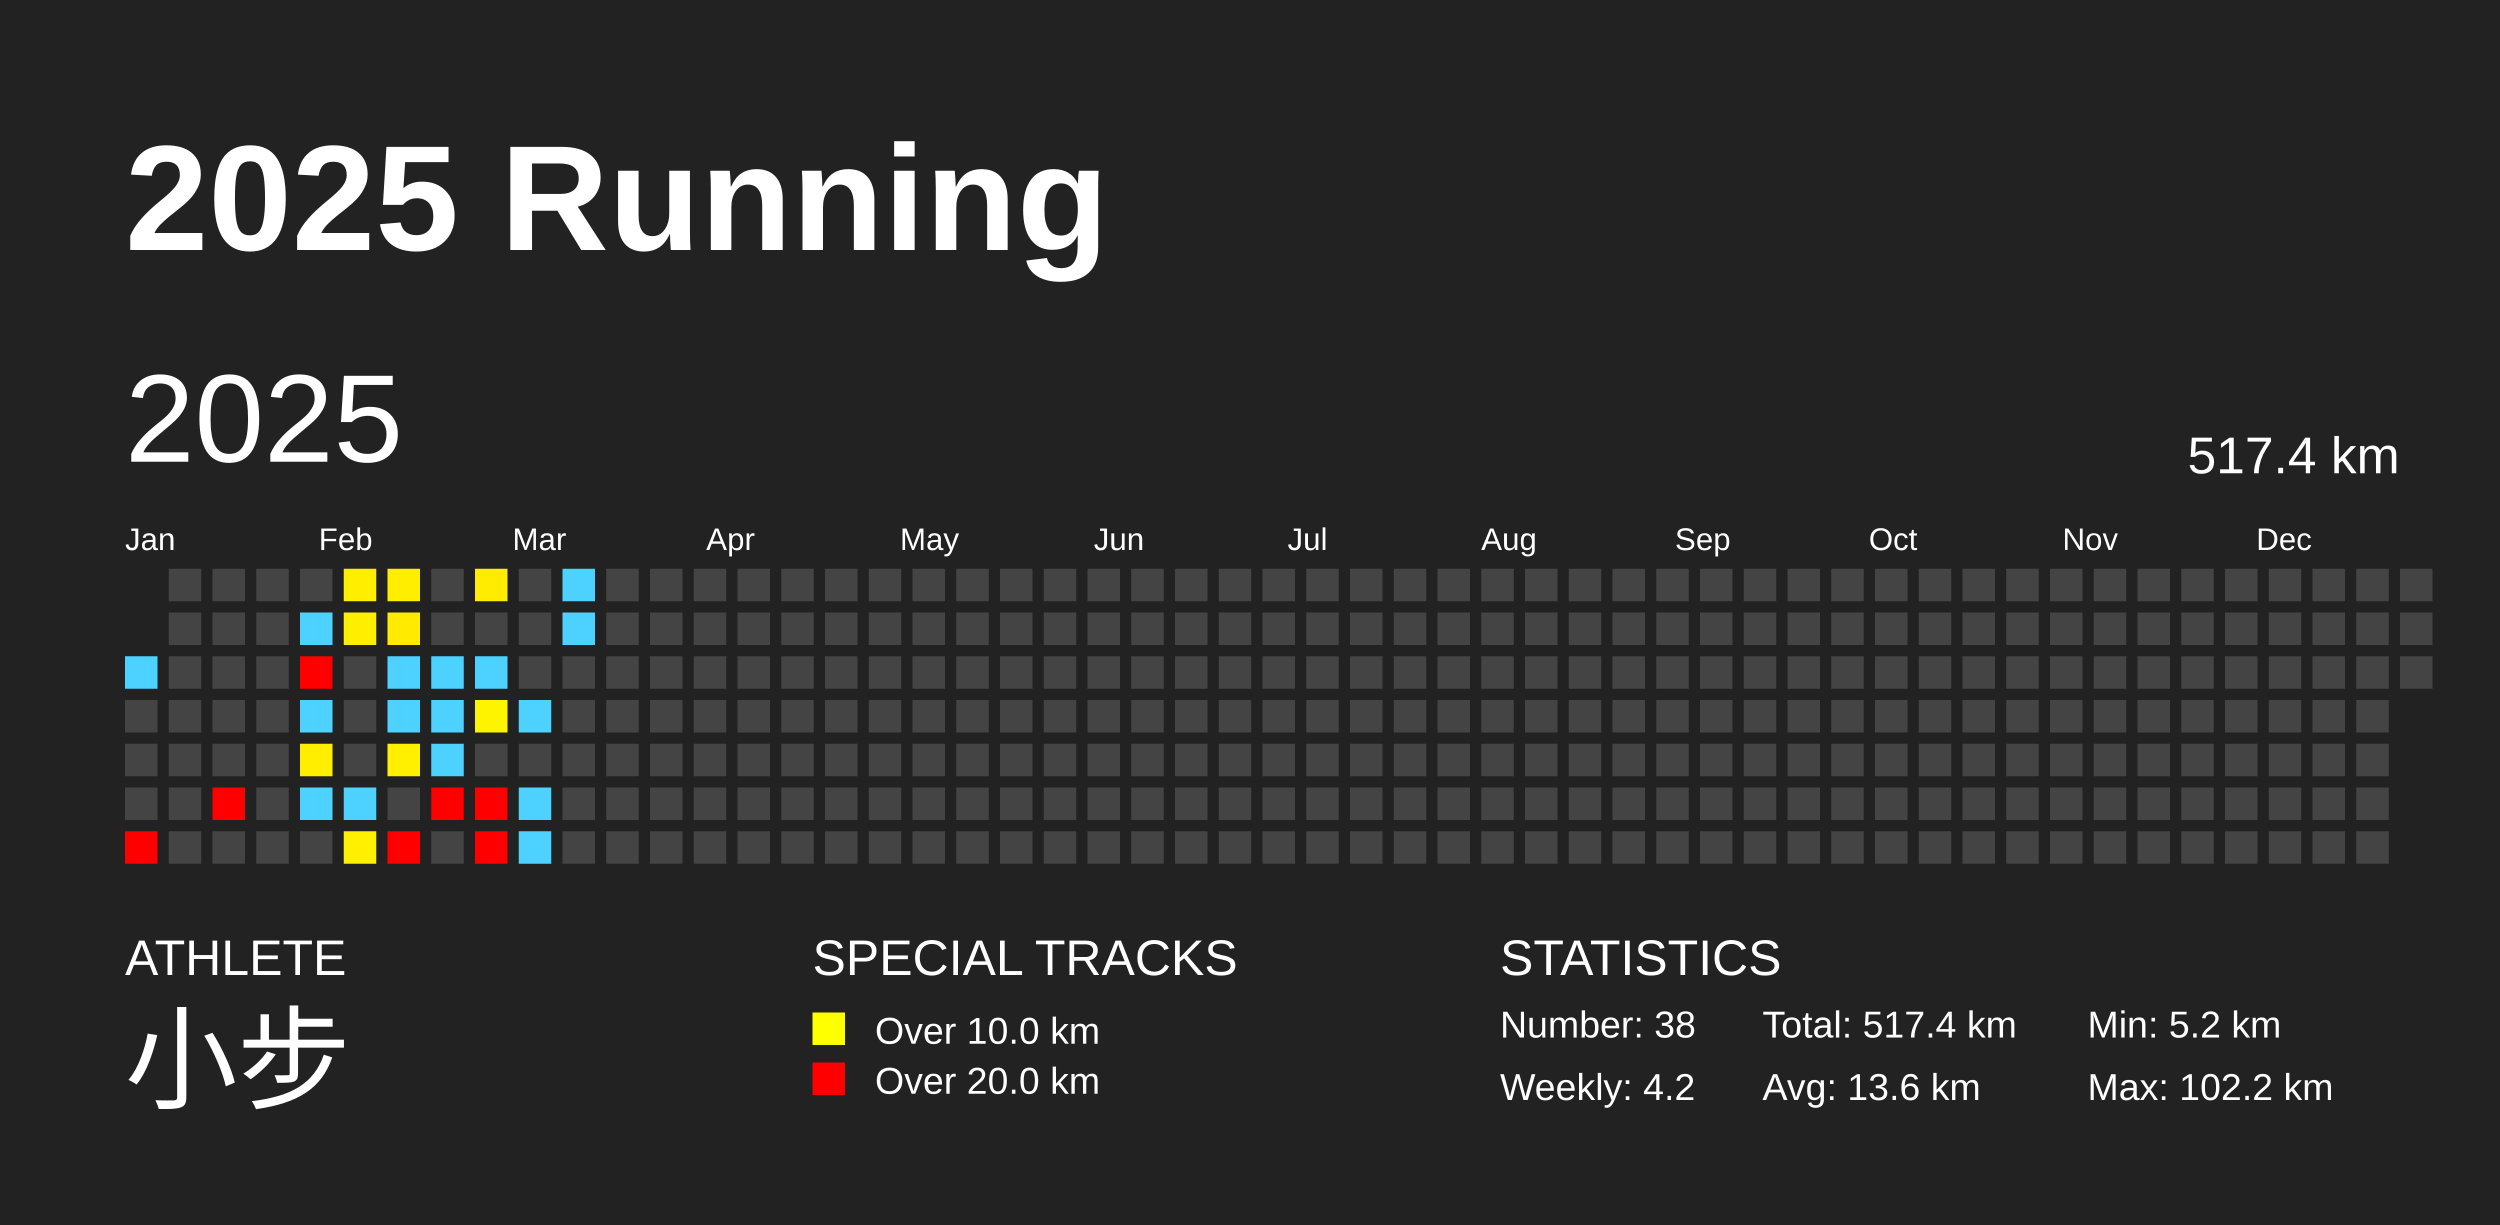
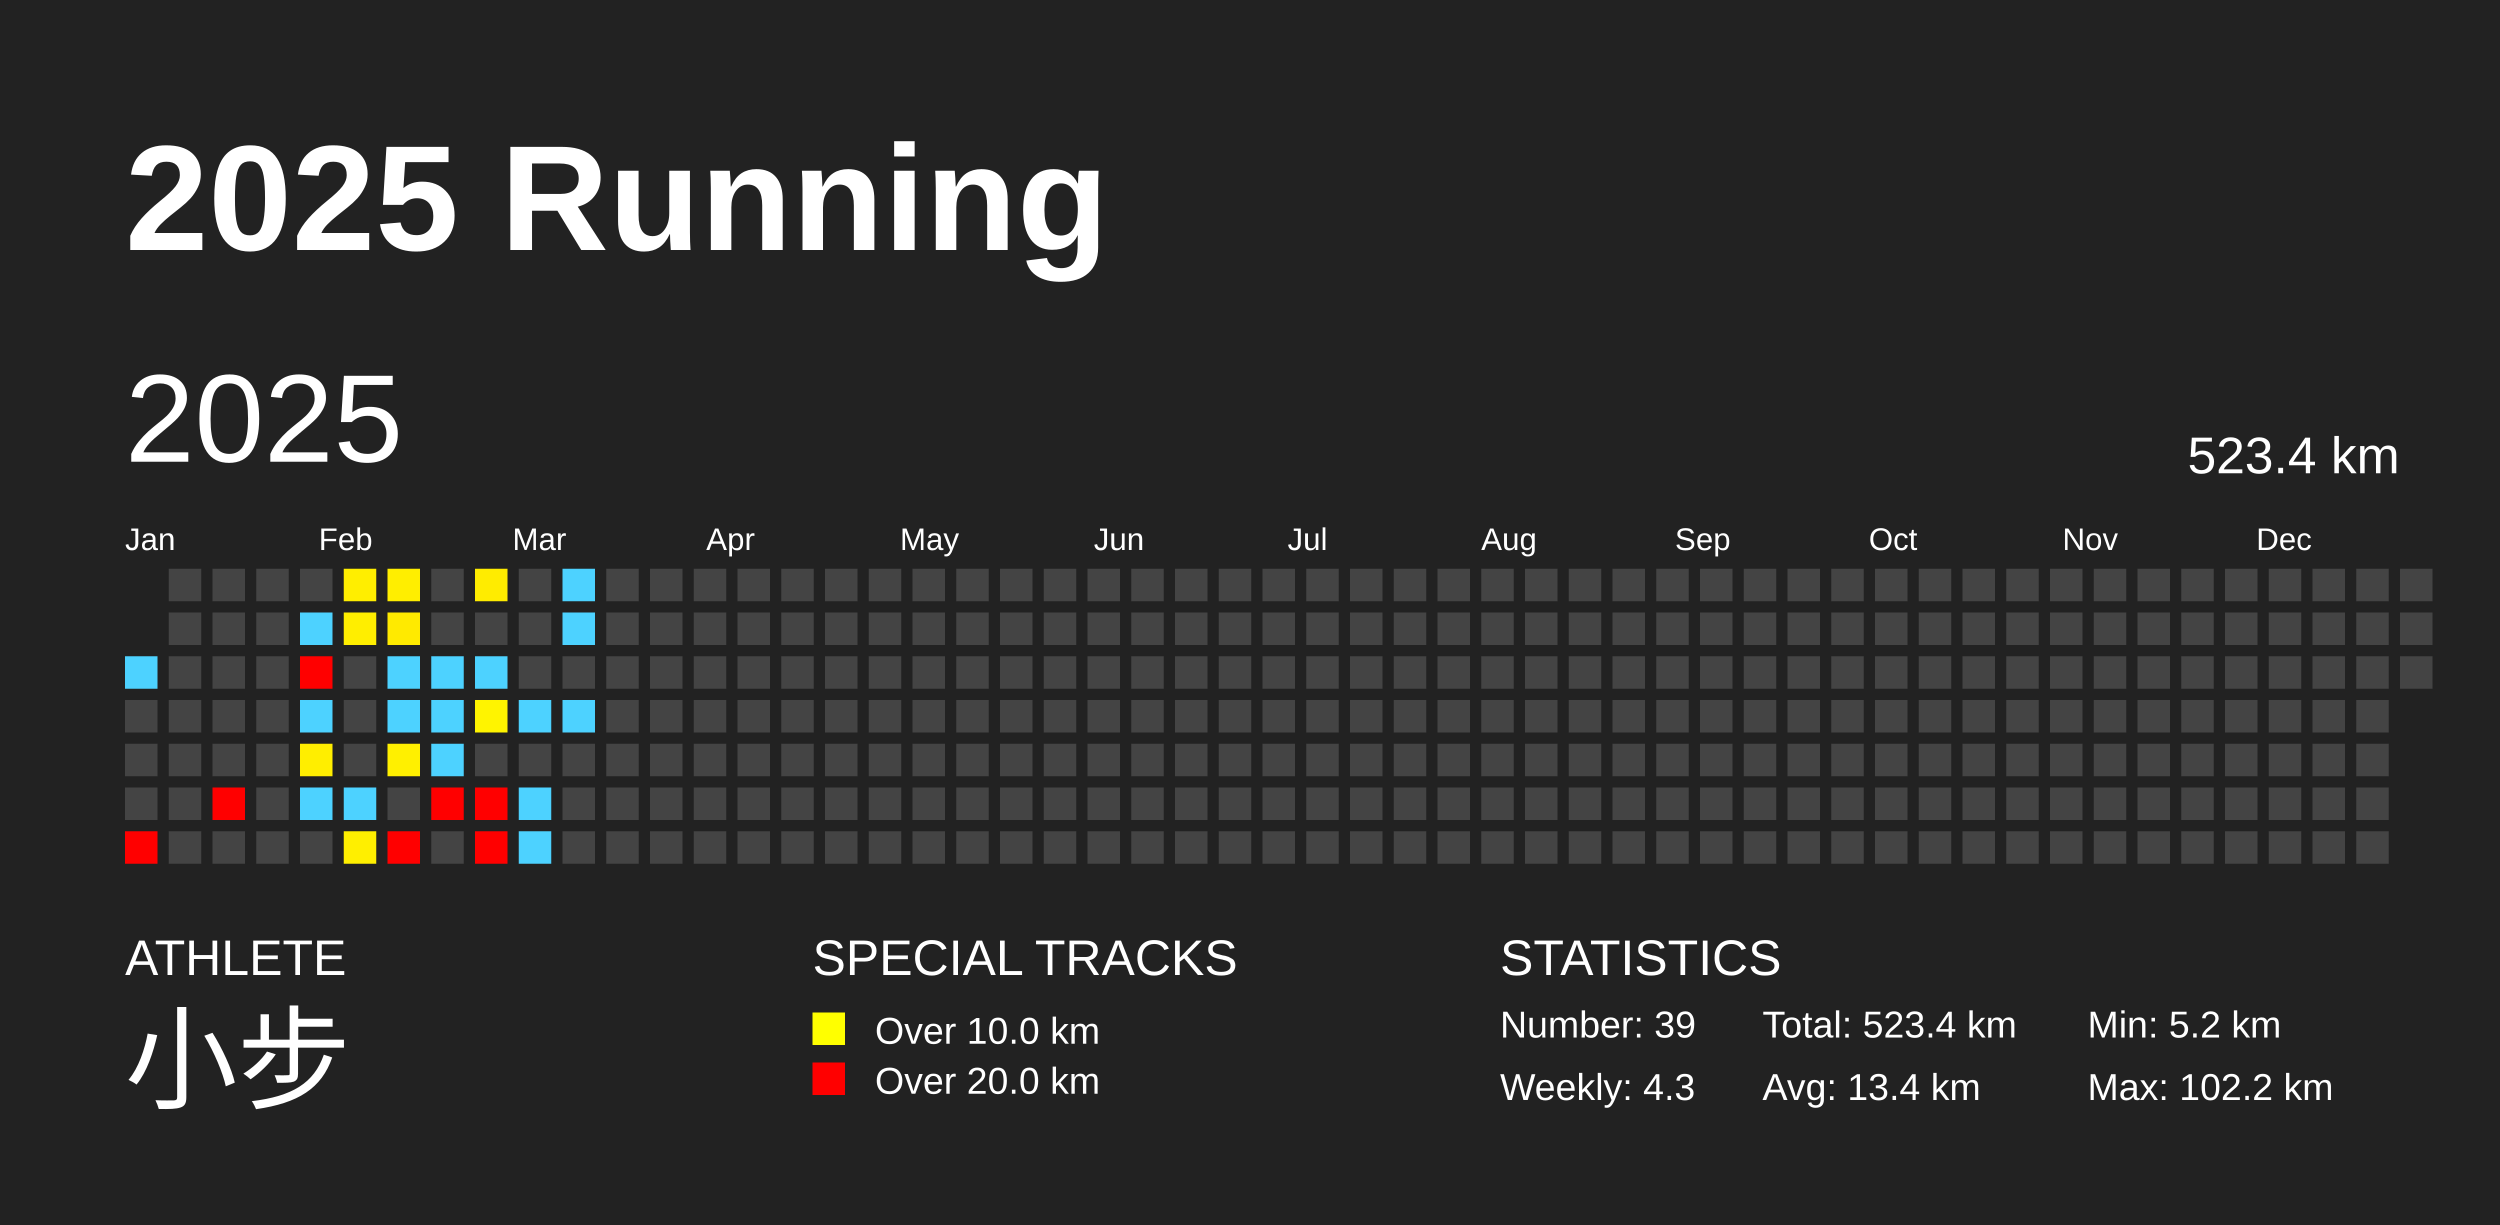
<svg xmlns="http://www.w3.org/2000/svg" baseProfile="full" height="98mm" version="1.1" viewBox="0,0,200,98" width="200mm">
  <defs />
  <rect fill="#222222" height="98" width="200" x="0" y="0" />
  <text fill="#FFFFFF" style="font-size:12px; font-family:Arial; font-weight:bold;" x="10" y="20">2025 Running</text>
  <text fill="#FFFFFF" style="font-size:4px; font-family:Arial" x="10" y="78">ATHLETE</text>
  <text fill="#FFFFFF" style="font-size:9px; font-family:Arial" x="10" y="88">小步</text>
  <text fill="#FFFFFF" style="font-size:4px; font-family:Arial" x="65" y="78">SPECIAL TRACKS</text>
  <rect fill="yellow" height="2.6" width="2.6" x="65" y="81" />
  <text fill="#FFFFFF" style="font-size:3px; font-family:Arial" x="70" y="83.5">Over 10.0 km</text>
  <rect fill="red" height="2.6" width="2.6" x="65" y="85" />
  <text fill="#FFFFFF" style="font-size:3px; font-family:Arial" x="70" y="87.5">Over 20.0 km</text>
  <text fill="#FFFFFF" style="font-size:4px; font-family:Arial" x="120" y="78">STATISTICS</text>
-   <text fill="#FFFFFF" style="font-size:3px; font-family:Arial" x="120" y="83">Number: 38</text>
-   <text fill="#FFFFFF" style="font-size:3px; font-family:Arial" x="120" y="88">Weekly: 4.2</text>
-   <text fill="#FFFFFF" style="font-size:3px; font-family:Arial" x="141" y="83">Total: 517.4 km</text>
-   <text fill="#FFFFFF" style="font-size:3px; font-family:Arial" x="141" y="88">Avg: 13.6 km</text>
+   <text fill="#FFFFFF" style="font-size:3px; font-family:Arial" x="120" y="83">Number: 39</text>
+   <text fill="#FFFFFF" style="font-size:3px; font-family:Arial" x="120" y="88">Weekly: 4.3</text>
+   <text fill="#FFFFFF" style="font-size:3px; font-family:Arial" x="141" y="83">Total: 523.4 km</text>
+   <text fill="#FFFFFF" style="font-size:3px; font-family:Arial" x="141" y="88">Avg: 13.4 km</text>
  <text fill="#FFFFFF" style="font-size:3px; font-family:Arial" x="167" y="83">Min: 5.2 km</text>
  <text fill="#FFFFFF" style="font-size:3px; font-family:Arial" x="167" y="88">Max: 102.2 km</text>
  <text dominant-baseline="hanging" fill="#FFFFFF" style="font-size:10.0px; font-family:Arial;" x="10" y="30">2025</text>
-   <text dominant-baseline="hanging" fill="#FFFFFF" style="font-size:4.125px; font-family:Arial;" x="175" y="35">517.4 km</text>
+   <text dominant-baseline="hanging" fill="#FFFFFF" style="font-size:4.125px; font-family:Arial;" x="175" y="35">523.4 km</text>
  <text fill="#FFFFFF" style="font-size:2.5px; font-family:Arial" x="10.0" y="44">Jan</text>
  <text fill="#FFFFFF" style="font-size:2.5px; font-family:Arial" x="25.5" y="44">Feb</text>
  <text fill="#FFFFFF" style="font-size:2.5px; font-family:Arial" x="41.0" y="44">Mar</text>
  <text fill="#FFFFFF" style="font-size:2.5px; font-family:Arial" x="56.5" y="44">Apr</text>
  <text fill="#FFFFFF" style="font-size:2.5px; font-family:Arial" x="72.0" y="44">May</text>
  <text fill="#FFFFFF" style="font-size:2.5px; font-family:Arial" x="87.5" y="44">Jun</text>
  <text fill="#FFFFFF" style="font-size:2.5px; font-family:Arial" x="103.0" y="44">Jul</text>
  <text fill="#FFFFFF" style="font-size:2.5px; font-family:Arial" x="118.5" y="44">Aug</text>
  <text fill="#FFFFFF" style="font-size:2.5px; font-family:Arial" x="134.0" y="44">Sep</text>
  <text fill="#FFFFFF" style="font-size:2.5px; font-family:Arial" x="149.5" y="44">Oct</text>
  <text fill="#FFFFFF" style="font-size:2.5px; font-family:Arial" x="165.0" y="44">Nov</text>
  <text fill="#FFFFFF" style="font-size:2.5px; font-family:Arial" x="180.5" y="44">Dec</text>
  <rect fill="#4dd2ff" height="2.6" width="2.6" x="10.0" y="52.5" />
  <rect fill="#444444" height="2.6" width="2.6" x="10.0" y="56.0" />
  <rect fill="#444444" height="2.6" width="2.6" x="10.0" y="59.5" />
  <rect fill="#444444" height="2.6" width="2.6" x="10.0" y="63.0" />
  <rect fill="red" height="2.6" width="2.6" x="10.0" y="66.5" />
  <rect fill="#444444" height="2.6" width="2.6" x="13.5" y="45.5" />
  <rect fill="#444444" height="2.6" width="2.6" x="13.5" y="49.0" />
  <rect fill="#444444" height="2.6" width="2.6" x="13.5" y="52.5" />
  <rect fill="#444444" height="2.6" width="2.6" x="13.5" y="56.0" />
  <rect fill="#444444" height="2.6" width="2.6" x="13.5" y="59.5" />
  <rect fill="#444444" height="2.6" width="2.6" x="13.5" y="63.0" />
  <rect fill="#444444" height="2.6" width="2.6" x="13.5" y="66.5" />
  <rect fill="#444444" height="2.6" width="2.6" x="17.0" y="45.5" />
  <rect fill="#444444" height="2.6" width="2.6" x="17.0" y="49.0" />
  <rect fill="#444444" height="2.6" width="2.6" x="17.0" y="52.5" />
  <rect fill="#444444" height="2.6" width="2.6" x="17.0" y="56.0" />
  <rect fill="#444444" height="2.6" width="2.6" x="17.0" y="59.5" />
  <rect fill="red" height="2.6" width="2.6" x="17.0" y="63.0" />
  <rect fill="#444444" height="2.6" width="2.6" x="17.0" y="66.5" />
  <rect fill="#444444" height="2.6" width="2.6" x="20.5" y="45.5" />
  <rect fill="#444444" height="2.6" width="2.6" x="20.5" y="49.0" />
  <rect fill="#444444" height="2.6" width="2.6" x="20.5" y="52.5" />
  <rect fill="#444444" height="2.6" width="2.6" x="20.5" y="56.0" />
  <rect fill="#444444" height="2.6" width="2.6" x="20.5" y="59.5" />
  <rect fill="#444444" height="2.6" width="2.6" x="20.5" y="63.0" />
  <rect fill="#444444" height="2.6" width="2.6" x="20.5" y="66.5" />
  <rect fill="#444444" height="2.6" width="2.6" x="24.0" y="45.5" />
  <rect fill="#4dd2ff" height="2.6" width="2.6" x="24.0" y="49.0" />
  <rect fill="red" height="2.6" width="2.6" x="24.0" y="52.5" />
  <rect fill="#4dd2ff" height="2.6" width="2.6" x="24.0" y="56.0" />
  <rect fill="#ffee00" height="2.6" width="2.6" x="24.0" y="59.5" />
  <rect fill="#4dd2ff" height="2.6" width="2.6" x="24.0" y="63.0" />
  <rect fill="#444444" height="2.6" width="2.6" x="24.0" y="66.5" />
  <rect fill="#ffee00" height="2.6" width="2.6" x="27.5" y="45.5" />
  <rect fill="#ffee00" height="2.6" width="2.6" x="27.5" y="49.0" />
  <rect fill="#444444" height="2.6" width="2.6" x="27.5" y="52.5" />
  <rect fill="#444444" height="2.6" width="2.6" x="27.5" y="56.0" />
  <rect fill="#444444" height="2.6" width="2.6" x="27.5" y="59.5" />
  <rect fill="#4dd2ff" height="2.6" width="2.6" x="27.5" y="63.0" />
  <rect fill="#ffef00" height="2.6" width="2.6" x="27.5" y="66.5" />
  <rect fill="#ffee00" height="2.6" width="2.6" x="31.0" y="45.5" />
  <rect fill="#ffea00" height="2.6" width="2.6" x="31.0" y="49.0" />
  <rect fill="#4dd2ff" height="2.6" width="2.6" x="31.0" y="52.5" />
  <rect fill="#4dd2ff" height="2.6" width="2.6" x="31.0" y="56.0" />
  <rect fill="#fff000" height="2.6" width="2.6" x="31.0" y="59.5" />
  <rect fill="#444444" height="2.6" width="2.6" x="31.0" y="63.0" />
  <rect fill="red" height="2.6" width="2.6" x="31.0" y="66.5" />
  <rect fill="#444444" height="2.6" width="2.6" x="34.5" y="45.5" />
  <rect fill="#444444" height="2.6" width="2.6" x="34.5" y="49.0" />
  <rect fill="#4dd2ff" height="2.6" width="2.6" x="34.5" y="52.5" />
  <rect fill="#4dd2ff" height="2.6" width="2.6" x="34.5" y="56.0" />
  <rect fill="#4dd2ff" height="2.6" width="2.6" x="34.5" y="59.5" />
  <rect fill="red" height="2.6" width="2.6" x="34.5" y="63.0" />
  <rect fill="#444444" height="2.6" width="2.6" x="34.5" y="66.5" />
  <rect fill="#ffec00" height="2.6" width="2.6" x="38.0" y="45.5" />
  <rect fill="#444444" height="2.6" width="2.6" x="38.0" y="49.0" />
  <rect fill="#4dd2ff" height="2.6" width="2.6" x="38.0" y="52.5" />
  <rect fill="#fff400" height="2.6" width="2.6" x="38.0" y="56.0" />
  <rect fill="#444444" height="2.6" width="2.6" x="38.0" y="59.5" />
  <rect fill="red" height="2.6" width="2.6" x="38.0" y="63.0" />
  <rect fill="red" height="2.6" width="2.6" x="38.0" y="66.5" />
  <rect fill="#444444" height="2.6" width="2.6" x="41.5" y="45.5" />
  <rect fill="#444444" height="2.6" width="2.6" x="41.5" y="49.0" />
  <rect fill="#444444" height="2.6" width="2.6" x="41.5" y="52.5" />
  <rect fill="#4dd2ff" height="2.6" width="2.6" x="41.5" y="56.0" />
  <rect fill="#444444" height="2.6" width="2.6" x="41.5" y="59.5" />
  <rect fill="#4dd2ff" height="2.6" width="2.6" x="41.5" y="63.0" />
  <rect fill="#4dd2ff" height="2.6" width="2.6" x="41.5" y="66.5" />
  <rect fill="#4dd2ff" height="2.6" width="2.6" x="45.0" y="45.5" />
  <rect fill="#4dd2ff" height="2.6" width="2.6" x="45.0" y="49.0" />
  <rect fill="#444444" height="2.6" width="2.6" x="45.0" y="52.5" />
-   <rect fill="#444444" height="2.6" width="2.6" x="45.0" y="56.0" />
+   <rect fill="#4dd2ff" height="2.6" width="2.6" x="45.0" y="56.0" />
  <rect fill="#444444" height="2.6" width="2.6" x="45.0" y="59.5" />
  <rect fill="#444444" height="2.6" width="2.6" x="45.0" y="63.0" />
  <rect fill="#444444" height="2.6" width="2.6" x="45.0" y="66.5" />
  <rect fill="#444444" height="2.6" width="2.6" x="48.5" y="45.5" />
  <rect fill="#444444" height="2.6" width="2.6" x="48.5" y="49.0" />
  <rect fill="#444444" height="2.6" width="2.6" x="48.5" y="52.5" />
  <rect fill="#444444" height="2.6" width="2.6" x="48.5" y="56.0" />
  <rect fill="#444444" height="2.6" width="2.6" x="48.5" y="59.5" />
  <rect fill="#444444" height="2.6" width="2.6" x="48.5" y="63.0" />
  <rect fill="#444444" height="2.6" width="2.6" x="48.5" y="66.5" />
  <rect fill="#444444" height="2.6" width="2.6" x="52.0" y="45.5" />
  <rect fill="#444444" height="2.6" width="2.6" x="52.0" y="49.0" />
  <rect fill="#444444" height="2.6" width="2.6" x="52.0" y="52.5" />
  <rect fill="#444444" height="2.6" width="2.6" x="52.0" y="56.0" />
  <rect fill="#444444" height="2.6" width="2.6" x="52.0" y="59.5" />
  <rect fill="#444444" height="2.6" width="2.6" x="52.0" y="63.0" />
  <rect fill="#444444" height="2.6" width="2.6" x="52.0" y="66.5" />
  <rect fill="#444444" height="2.6" width="2.6" x="55.5" y="45.5" />
  <rect fill="#444444" height="2.6" width="2.6" x="55.5" y="49.0" />
  <rect fill="#444444" height="2.6" width="2.6" x="55.5" y="52.5" />
  <rect fill="#444444" height="2.6" width="2.6" x="55.5" y="56.0" />
  <rect fill="#444444" height="2.6" width="2.6" x="55.5" y="59.5" />
  <rect fill="#444444" height="2.6" width="2.6" x="55.5" y="63.0" />
  <rect fill="#444444" height="2.6" width="2.6" x="55.5" y="66.5" />
  <rect fill="#444444" height="2.6" width="2.6" x="59.0" y="45.5" />
  <rect fill="#444444" height="2.6" width="2.6" x="59.0" y="49.0" />
  <rect fill="#444444" height="2.6" width="2.6" x="59.0" y="52.5" />
  <rect fill="#444444" height="2.6" width="2.6" x="59.0" y="56.0" />
  <rect fill="#444444" height="2.6" width="2.6" x="59.0" y="59.5" />
  <rect fill="#444444" height="2.6" width="2.6" x="59.0" y="63.0" />
  <rect fill="#444444" height="2.6" width="2.6" x="59.0" y="66.5" />
  <rect fill="#444444" height="2.6" width="2.6" x="62.5" y="45.5" />
  <rect fill="#444444" height="2.6" width="2.6" x="62.5" y="49.0" />
  <rect fill="#444444" height="2.6" width="2.6" x="62.5" y="52.5" />
  <rect fill="#444444" height="2.6" width="2.6" x="62.5" y="56.0" />
  <rect fill="#444444" height="2.6" width="2.6" x="62.5" y="59.5" />
  <rect fill="#444444" height="2.6" width="2.6" x="62.5" y="63.0" />
  <rect fill="#444444" height="2.6" width="2.6" x="62.5" y="66.5" />
  <rect fill="#444444" height="2.6" width="2.6" x="66.0" y="45.5" />
  <rect fill="#444444" height="2.6" width="2.6" x="66.0" y="49.0" />
  <rect fill="#444444" height="2.6" width="2.6" x="66.0" y="52.5" />
  <rect fill="#444444" height="2.6" width="2.6" x="66.0" y="56.0" />
  <rect fill="#444444" height="2.6" width="2.6" x="66.0" y="59.5" />
  <rect fill="#444444" height="2.6" width="2.6" x="66.0" y="63.0" />
  <rect fill="#444444" height="2.6" width="2.6" x="66.0" y="66.5" />
  <rect fill="#444444" height="2.6" width="2.6" x="69.5" y="45.5" />
  <rect fill="#444444" height="2.6" width="2.6" x="69.5" y="49.0" />
  <rect fill="#444444" height="2.6" width="2.6" x="69.5" y="52.5" />
  <rect fill="#444444" height="2.6" width="2.6" x="69.5" y="56.0" />
  <rect fill="#444444" height="2.6" width="2.6" x="69.5" y="59.5" />
  <rect fill="#444444" height="2.6" width="2.6" x="69.5" y="63.0" />
  <rect fill="#444444" height="2.6" width="2.6" x="69.5" y="66.5" />
  <rect fill="#444444" height="2.6" width="2.6" x="73.0" y="45.5" />
  <rect fill="#444444" height="2.6" width="2.6" x="73.0" y="49.0" />
  <rect fill="#444444" height="2.6" width="2.6" x="73.0" y="52.5" />
  <rect fill="#444444" height="2.6" width="2.6" x="73.0" y="56.0" />
  <rect fill="#444444" height="2.6" width="2.6" x="73.0" y="59.5" />
  <rect fill="#444444" height="2.6" width="2.6" x="73.0" y="63.0" />
  <rect fill="#444444" height="2.6" width="2.6" x="73.0" y="66.5" />
  <rect fill="#444444" height="2.6" width="2.6" x="76.5" y="45.5" />
  <rect fill="#444444" height="2.6" width="2.6" x="76.5" y="49.0" />
  <rect fill="#444444" height="2.6" width="2.6" x="76.5" y="52.5" />
  <rect fill="#444444" height="2.6" width="2.6" x="76.5" y="56.0" />
  <rect fill="#444444" height="2.6" width="2.6" x="76.5" y="59.5" />
  <rect fill="#444444" height="2.6" width="2.6" x="76.5" y="63.0" />
  <rect fill="#444444" height="2.6" width="2.6" x="76.5" y="66.5" />
  <rect fill="#444444" height="2.6" width="2.6" x="80.0" y="45.5" />
  <rect fill="#444444" height="2.6" width="2.6" x="80.0" y="49.0" />
  <rect fill="#444444" height="2.6" width="2.6" x="80.0" y="52.5" />
  <rect fill="#444444" height="2.6" width="2.6" x="80.0" y="56.0" />
  <rect fill="#444444" height="2.6" width="2.6" x="80.0" y="59.5" />
  <rect fill="#444444" height="2.6" width="2.6" x="80.0" y="63.0" />
  <rect fill="#444444" height="2.6" width="2.6" x="80.0" y="66.5" />
  <rect fill="#444444" height="2.6" width="2.6" x="83.5" y="45.5" />
  <rect fill="#444444" height="2.6" width="2.6" x="83.5" y="49.0" />
  <rect fill="#444444" height="2.6" width="2.6" x="83.5" y="52.5" />
  <rect fill="#444444" height="2.6" width="2.6" x="83.5" y="56.0" />
  <rect fill="#444444" height="2.6" width="2.6" x="83.5" y="59.5" />
  <rect fill="#444444" height="2.6" width="2.6" x="83.5" y="63.0" />
  <rect fill="#444444" height="2.6" width="2.6" x="83.5" y="66.5" />
  <rect fill="#444444" height="2.6" width="2.6" x="87.0" y="45.5" />
  <rect fill="#444444" height="2.6" width="2.6" x="87.0" y="49.0" />
  <rect fill="#444444" height="2.6" width="2.6" x="87.0" y="52.5" />
  <rect fill="#444444" height="2.6" width="2.6" x="87.0" y="56.0" />
  <rect fill="#444444" height="2.6" width="2.6" x="87.0" y="59.5" />
  <rect fill="#444444" height="2.6" width="2.6" x="87.0" y="63.0" />
  <rect fill="#444444" height="2.6" width="2.6" x="87.0" y="66.5" />
  <rect fill="#444444" height="2.6" width="2.6" x="90.5" y="45.5" />
  <rect fill="#444444" height="2.6" width="2.6" x="90.5" y="49.0" />
  <rect fill="#444444" height="2.6" width="2.6" x="90.5" y="52.5" />
  <rect fill="#444444" height="2.6" width="2.6" x="90.5" y="56.0" />
  <rect fill="#444444" height="2.6" width="2.6" x="90.5" y="59.5" />
  <rect fill="#444444" height="2.6" width="2.6" x="90.5" y="63.0" />
  <rect fill="#444444" height="2.6" width="2.6" x="90.5" y="66.5" />
  <rect fill="#444444" height="2.6" width="2.6" x="94.0" y="45.5" />
  <rect fill="#444444" height="2.6" width="2.6" x="94.0" y="49.0" />
  <rect fill="#444444" height="2.6" width="2.6" x="94.0" y="52.5" />
  <rect fill="#444444" height="2.6" width="2.6" x="94.0" y="56.0" />
  <rect fill="#444444" height="2.6" width="2.6" x="94.0" y="59.5" />
  <rect fill="#444444" height="2.6" width="2.6" x="94.0" y="63.0" />
  <rect fill="#444444" height="2.6" width="2.6" x="94.0" y="66.5" />
  <rect fill="#444444" height="2.6" width="2.6" x="97.5" y="45.5" />
  <rect fill="#444444" height="2.6" width="2.6" x="97.5" y="49.0" />
  <rect fill="#444444" height="2.6" width="2.6" x="97.5" y="52.5" />
  <rect fill="#444444" height="2.6" width="2.6" x="97.5" y="56.0" />
  <rect fill="#444444" height="2.6" width="2.6" x="97.5" y="59.5" />
  <rect fill="#444444" height="2.6" width="2.6" x="97.5" y="63.0" />
  <rect fill="#444444" height="2.6" width="2.6" x="97.5" y="66.5" />
  <rect fill="#444444" height="2.6" width="2.6" x="101.0" y="45.5" />
  <rect fill="#444444" height="2.6" width="2.6" x="101.0" y="49.0" />
  <rect fill="#444444" height="2.6" width="2.6" x="101.0" y="52.5" />
  <rect fill="#444444" height="2.6" width="2.6" x="101.0" y="56.0" />
  <rect fill="#444444" height="2.6" width="2.6" x="101.0" y="59.5" />
  <rect fill="#444444" height="2.6" width="2.6" x="101.0" y="63.0" />
  <rect fill="#444444" height="2.6" width="2.6" x="101.0" y="66.5" />
  <rect fill="#444444" height="2.6" width="2.6" x="104.5" y="45.5" />
  <rect fill="#444444" height="2.6" width="2.6" x="104.5" y="49.0" />
  <rect fill="#444444" height="2.6" width="2.6" x="104.5" y="52.5" />
  <rect fill="#444444" height="2.6" width="2.6" x="104.5" y="56.0" />
  <rect fill="#444444" height="2.6" width="2.6" x="104.5" y="59.5" />
  <rect fill="#444444" height="2.6" width="2.6" x="104.5" y="63.0" />
  <rect fill="#444444" height="2.6" width="2.6" x="104.5" y="66.5" />
  <rect fill="#444444" height="2.6" width="2.6" x="108.0" y="45.5" />
  <rect fill="#444444" height="2.6" width="2.6" x="108.0" y="49.0" />
  <rect fill="#444444" height="2.6" width="2.6" x="108.0" y="52.5" />
  <rect fill="#444444" height="2.6" width="2.6" x="108.0" y="56.0" />
  <rect fill="#444444" height="2.6" width="2.6" x="108.0" y="59.5" />
  <rect fill="#444444" height="2.6" width="2.6" x="108.0" y="63.0" />
  <rect fill="#444444" height="2.6" width="2.6" x="108.0" y="66.5" />
  <rect fill="#444444" height="2.6" width="2.6" x="111.5" y="45.5" />
  <rect fill="#444444" height="2.6" width="2.6" x="111.5" y="49.0" />
  <rect fill="#444444" height="2.6" width="2.6" x="111.5" y="52.5" />
  <rect fill="#444444" height="2.6" width="2.6" x="111.5" y="56.0" />
  <rect fill="#444444" height="2.6" width="2.6" x="111.5" y="59.5" />
  <rect fill="#444444" height="2.6" width="2.6" x="111.5" y="63.0" />
  <rect fill="#444444" height="2.6" width="2.6" x="111.5" y="66.5" />
  <rect fill="#444444" height="2.6" width="2.6" x="115.0" y="45.5" />
  <rect fill="#444444" height="2.6" width="2.6" x="115.0" y="49.0" />
  <rect fill="#444444" height="2.6" width="2.6" x="115.0" y="52.5" />
  <rect fill="#444444" height="2.6" width="2.6" x="115.0" y="56.0" />
  <rect fill="#444444" height="2.6" width="2.6" x="115.0" y="59.5" />
  <rect fill="#444444" height="2.6" width="2.6" x="115.0" y="63.0" />
  <rect fill="#444444" height="2.6" width="2.6" x="115.0" y="66.5" />
  <rect fill="#444444" height="2.6" width="2.6" x="118.5" y="45.5" />
  <rect fill="#444444" height="2.6" width="2.6" x="118.5" y="49.0" />
  <rect fill="#444444" height="2.6" width="2.6" x="118.5" y="52.5" />
  <rect fill="#444444" height="2.6" width="2.6" x="118.5" y="56.0" />
  <rect fill="#444444" height="2.6" width="2.6" x="118.5" y="59.5" />
  <rect fill="#444444" height="2.6" width="2.6" x="118.5" y="63.0" />
  <rect fill="#444444" height="2.6" width="2.6" x="118.5" y="66.5" />
  <rect fill="#444444" height="2.6" width="2.6" x="122.0" y="45.5" />
  <rect fill="#444444" height="2.6" width="2.6" x="122.0" y="49.0" />
  <rect fill="#444444" height="2.6" width="2.6" x="122.0" y="52.5" />
  <rect fill="#444444" height="2.6" width="2.6" x="122.0" y="56.0" />
  <rect fill="#444444" height="2.6" width="2.6" x="122.0" y="59.5" />
  <rect fill="#444444" height="2.6" width="2.6" x="122.0" y="63.0" />
  <rect fill="#444444" height="2.6" width="2.6" x="122.0" y="66.5" />
  <rect fill="#444444" height="2.6" width="2.6" x="125.5" y="45.5" />
  <rect fill="#444444" height="2.6" width="2.6" x="125.5" y="49.0" />
  <rect fill="#444444" height="2.6" width="2.6" x="125.5" y="52.5" />
  <rect fill="#444444" height="2.6" width="2.6" x="125.5" y="56.0" />
  <rect fill="#444444" height="2.6" width="2.6" x="125.5" y="59.5" />
  <rect fill="#444444" height="2.6" width="2.6" x="125.5" y="63.0" />
  <rect fill="#444444" height="2.6" width="2.6" x="125.5" y="66.5" />
  <rect fill="#444444" height="2.6" width="2.6" x="129.0" y="45.5" />
  <rect fill="#444444" height="2.6" width="2.6" x="129.0" y="49.0" />
  <rect fill="#444444" height="2.6" width="2.6" x="129.0" y="52.5" />
  <rect fill="#444444" height="2.6" width="2.6" x="129.0" y="56.0" />
  <rect fill="#444444" height="2.6" width="2.6" x="129.0" y="59.5" />
  <rect fill="#444444" height="2.6" width="2.6" x="129.0" y="63.0" />
  <rect fill="#444444" height="2.6" width="2.6" x="129.0" y="66.5" />
  <rect fill="#444444" height="2.6" width="2.6" x="132.5" y="45.5" />
  <rect fill="#444444" height="2.6" width="2.6" x="132.5" y="49.0" />
  <rect fill="#444444" height="2.6" width="2.6" x="132.5" y="52.5" />
  <rect fill="#444444" height="2.6" width="2.6" x="132.5" y="56.0" />
  <rect fill="#444444" height="2.6" width="2.6" x="132.5" y="59.5" />
  <rect fill="#444444" height="2.6" width="2.6" x="132.5" y="63.0" />
  <rect fill="#444444" height="2.6" width="2.6" x="132.5" y="66.5" />
  <rect fill="#444444" height="2.6" width="2.6" x="136.0" y="45.5" />
  <rect fill="#444444" height="2.6" width="2.6" x="136.0" y="49.0" />
  <rect fill="#444444" height="2.6" width="2.6" x="136.0" y="52.5" />
  <rect fill="#444444" height="2.6" width="2.6" x="136.0" y="56.0" />
  <rect fill="#444444" height="2.6" width="2.6" x="136.0" y="59.5" />
  <rect fill="#444444" height="2.6" width="2.6" x="136.0" y="63.0" />
  <rect fill="#444444" height="2.6" width="2.6" x="136.0" y="66.5" />
  <rect fill="#444444" height="2.6" width="2.6" x="139.5" y="45.5" />
  <rect fill="#444444" height="2.6" width="2.6" x="139.5" y="49.0" />
  <rect fill="#444444" height="2.6" width="2.6" x="139.5" y="52.5" />
  <rect fill="#444444" height="2.6" width="2.6" x="139.5" y="56.0" />
  <rect fill="#444444" height="2.6" width="2.6" x="139.5" y="59.5" />
  <rect fill="#444444" height="2.6" width="2.6" x="139.5" y="63.0" />
  <rect fill="#444444" height="2.6" width="2.6" x="139.5" y="66.5" />
  <rect fill="#444444" height="2.6" width="2.6" x="143.0" y="45.5" />
  <rect fill="#444444" height="2.6" width="2.6" x="143.0" y="49.0" />
  <rect fill="#444444" height="2.6" width="2.6" x="143.0" y="52.5" />
  <rect fill="#444444" height="2.6" width="2.6" x="143.0" y="56.0" />
  <rect fill="#444444" height="2.6" width="2.6" x="143.0" y="59.5" />
  <rect fill="#444444" height="2.6" width="2.6" x="143.0" y="63.0" />
  <rect fill="#444444" height="2.6" width="2.6" x="143.0" y="66.5" />
  <rect fill="#444444" height="2.6" width="2.6" x="146.5" y="45.5" />
  <rect fill="#444444" height="2.6" width="2.6" x="146.5" y="49.0" />
  <rect fill="#444444" height="2.6" width="2.6" x="146.5" y="52.5" />
  <rect fill="#444444" height="2.6" width="2.6" x="146.5" y="56.0" />
  <rect fill="#444444" height="2.6" width="2.6" x="146.5" y="59.5" />
  <rect fill="#444444" height="2.6" width="2.6" x="146.5" y="63.0" />
  <rect fill="#444444" height="2.6" width="2.6" x="146.5" y="66.5" />
  <rect fill="#444444" height="2.6" width="2.6" x="150.0" y="45.5" />
  <rect fill="#444444" height="2.6" width="2.6" x="150.0" y="49.0" />
  <rect fill="#444444" height="2.6" width="2.6" x="150.0" y="52.5" />
  <rect fill="#444444" height="2.6" width="2.6" x="150.0" y="56.0" />
  <rect fill="#444444" height="2.6" width="2.6" x="150.0" y="59.5" />
  <rect fill="#444444" height="2.6" width="2.6" x="150.0" y="63.0" />
  <rect fill="#444444" height="2.6" width="2.6" x="150.0" y="66.5" />
  <rect fill="#444444" height="2.6" width="2.6" x="153.5" y="45.5" />
  <rect fill="#444444" height="2.6" width="2.6" x="153.5" y="49.0" />
  <rect fill="#444444" height="2.6" width="2.6" x="153.5" y="52.5" />
  <rect fill="#444444" height="2.6" width="2.6" x="153.5" y="56.0" />
  <rect fill="#444444" height="2.6" width="2.6" x="153.5" y="59.5" />
  <rect fill="#444444" height="2.6" width="2.6" x="153.5" y="63.0" />
  <rect fill="#444444" height="2.6" width="2.6" x="153.5" y="66.5" />
  <rect fill="#444444" height="2.6" width="2.6" x="157.0" y="45.5" />
  <rect fill="#444444" height="2.6" width="2.6" x="157.0" y="49.0" />
  <rect fill="#444444" height="2.6" width="2.6" x="157.0" y="52.5" />
  <rect fill="#444444" height="2.6" width="2.6" x="157.0" y="56.0" />
  <rect fill="#444444" height="2.6" width="2.6" x="157.0" y="59.5" />
  <rect fill="#444444" height="2.6" width="2.6" x="157.0" y="63.0" />
  <rect fill="#444444" height="2.6" width="2.6" x="157.0" y="66.5" />
  <rect fill="#444444" height="2.6" width="2.6" x="160.5" y="45.5" />
  <rect fill="#444444" height="2.6" width="2.6" x="160.5" y="49.0" />
  <rect fill="#444444" height="2.6" width="2.6" x="160.5" y="52.5" />
  <rect fill="#444444" height="2.6" width="2.6" x="160.5" y="56.0" />
  <rect fill="#444444" height="2.6" width="2.6" x="160.5" y="59.5" />
  <rect fill="#444444" height="2.6" width="2.6" x="160.5" y="63.0" />
  <rect fill="#444444" height="2.6" width="2.6" x="160.5" y="66.5" />
  <rect fill="#444444" height="2.6" width="2.6" x="164.0" y="45.5" />
  <rect fill="#444444" height="2.6" width="2.6" x="164.0" y="49.0" />
  <rect fill="#444444" height="2.6" width="2.6" x="164.0" y="52.5" />
  <rect fill="#444444" height="2.6" width="2.6" x="164.0" y="56.0" />
  <rect fill="#444444" height="2.6" width="2.6" x="164.0" y="59.5" />
  <rect fill="#444444" height="2.6" width="2.6" x="164.0" y="63.0" />
  <rect fill="#444444" height="2.6" width="2.6" x="164.0" y="66.5" />
  <rect fill="#444444" height="2.6" width="2.6" x="167.5" y="45.5" />
  <rect fill="#444444" height="2.6" width="2.6" x="167.5" y="49.0" />
  <rect fill="#444444" height="2.6" width="2.6" x="167.5" y="52.5" />
  <rect fill="#444444" height="2.6" width="2.6" x="167.5" y="56.0" />
  <rect fill="#444444" height="2.6" width="2.6" x="167.5" y="59.5" />
  <rect fill="#444444" height="2.6" width="2.6" x="167.5" y="63.0" />
  <rect fill="#444444" height="2.6" width="2.6" x="167.5" y="66.5" />
  <rect fill="#444444" height="2.6" width="2.6" x="171.0" y="45.5" />
  <rect fill="#444444" height="2.6" width="2.6" x="171.0" y="49.0" />
  <rect fill="#444444" height="2.6" width="2.6" x="171.0" y="52.5" />
  <rect fill="#444444" height="2.6" width="2.6" x="171.0" y="56.0" />
  <rect fill="#444444" height="2.6" width="2.6" x="171.0" y="59.5" />
  <rect fill="#444444" height="2.6" width="2.6" x="171.0" y="63.0" />
  <rect fill="#444444" height="2.6" width="2.6" x="171.0" y="66.5" />
  <rect fill="#444444" height="2.6" width="2.6" x="174.5" y="45.5" />
  <rect fill="#444444" height="2.6" width="2.6" x="174.5" y="49.0" />
  <rect fill="#444444" height="2.6" width="2.6" x="174.5" y="52.5" />
  <rect fill="#444444" height="2.6" width="2.6" x="174.5" y="56.0" />
  <rect fill="#444444" height="2.6" width="2.6" x="174.5" y="59.5" />
  <rect fill="#444444" height="2.6" width="2.6" x="174.5" y="63.0" />
  <rect fill="#444444" height="2.6" width="2.6" x="174.5" y="66.5" />
  <rect fill="#444444" height="2.6" width="2.6" x="178.0" y="45.5" />
  <rect fill="#444444" height="2.6" width="2.6" x="178.0" y="49.0" />
  <rect fill="#444444" height="2.6" width="2.6" x="178.0" y="52.5" />
  <rect fill="#444444" height="2.6" width="2.6" x="178.0" y="56.0" />
  <rect fill="#444444" height="2.6" width="2.6" x="178.0" y="59.5" />
  <rect fill="#444444" height="2.6" width="2.6" x="178.0" y="63.0" />
  <rect fill="#444444" height="2.6" width="2.6" x="178.0" y="66.5" />
  <rect fill="#444444" height="2.6" width="2.6" x="181.5" y="45.5" />
  <rect fill="#444444" height="2.6" width="2.6" x="181.5" y="49.0" />
  <rect fill="#444444" height="2.6" width="2.6" x="181.5" y="52.5" />
  <rect fill="#444444" height="2.6" width="2.6" x="181.5" y="56.0" />
  <rect fill="#444444" height="2.6" width="2.6" x="181.5" y="59.5" />
  <rect fill="#444444" height="2.6" width="2.6" x="181.5" y="63.0" />
  <rect fill="#444444" height="2.6" width="2.6" x="181.5" y="66.5" />
  <rect fill="#444444" height="2.6" width="2.6" x="185.0" y="45.5" />
  <rect fill="#444444" height="2.6" width="2.6" x="185.0" y="49.0" />
  <rect fill="#444444" height="2.6" width="2.6" x="185.0" y="52.5" />
  <rect fill="#444444" height="2.6" width="2.6" x="185.0" y="56.0" />
  <rect fill="#444444" height="2.6" width="2.6" x="185.0" y="59.5" />
  <rect fill="#444444" height="2.6" width="2.6" x="185.0" y="63.0" />
  <rect fill="#444444" height="2.6" width="2.6" x="185.0" y="66.5" />
  <rect fill="#444444" height="2.6" width="2.6" x="188.5" y="45.5" />
  <rect fill="#444444" height="2.6" width="2.6" x="188.5" y="49.0" />
  <rect fill="#444444" height="2.6" width="2.6" x="188.5" y="52.5" />
  <rect fill="#444444" height="2.6" width="2.6" x="188.5" y="56.0" />
  <rect fill="#444444" height="2.6" width="2.6" x="188.5" y="59.5" />
  <rect fill="#444444" height="2.6" width="2.6" x="188.5" y="63.0" />
  <rect fill="#444444" height="2.6" width="2.6" x="188.5" y="66.5" />
  <rect fill="#444444" height="2.6" width="2.6" x="192.0" y="45.5" />
  <rect fill="#444444" height="2.6" width="2.6" x="192.0" y="49.0" />
  <rect fill="#444444" height="2.6" width="2.6" x="192.0" y="52.5" />
</svg>
